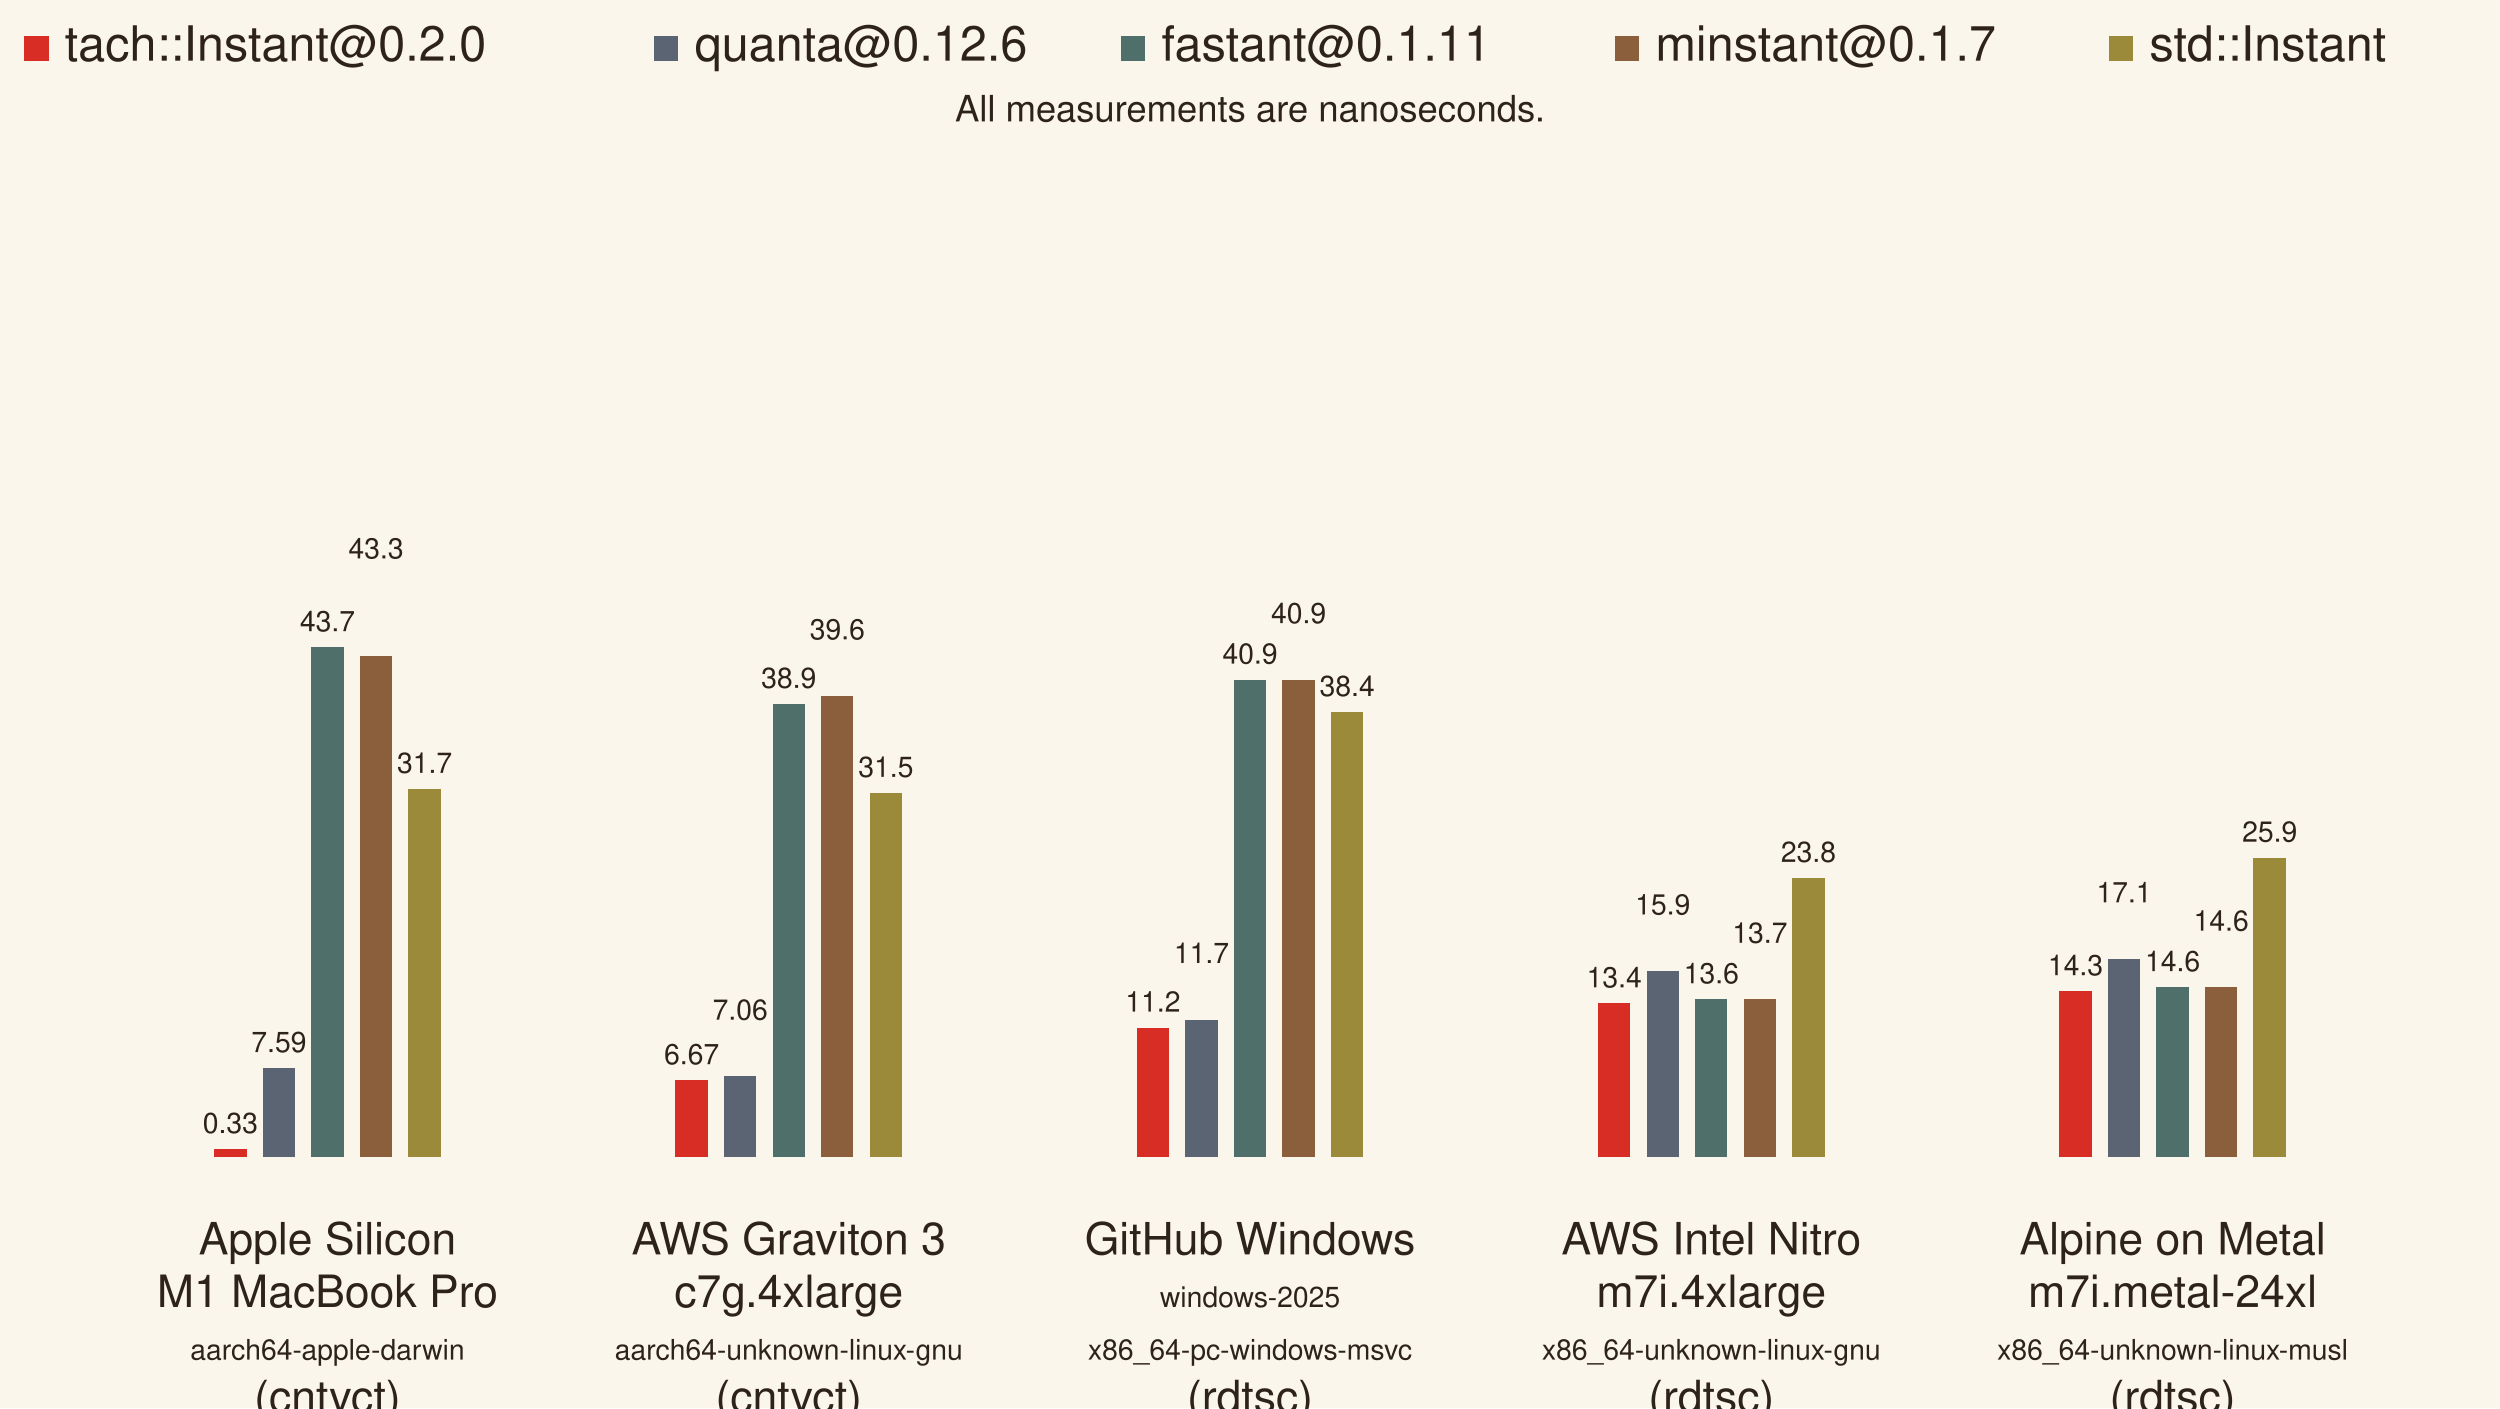
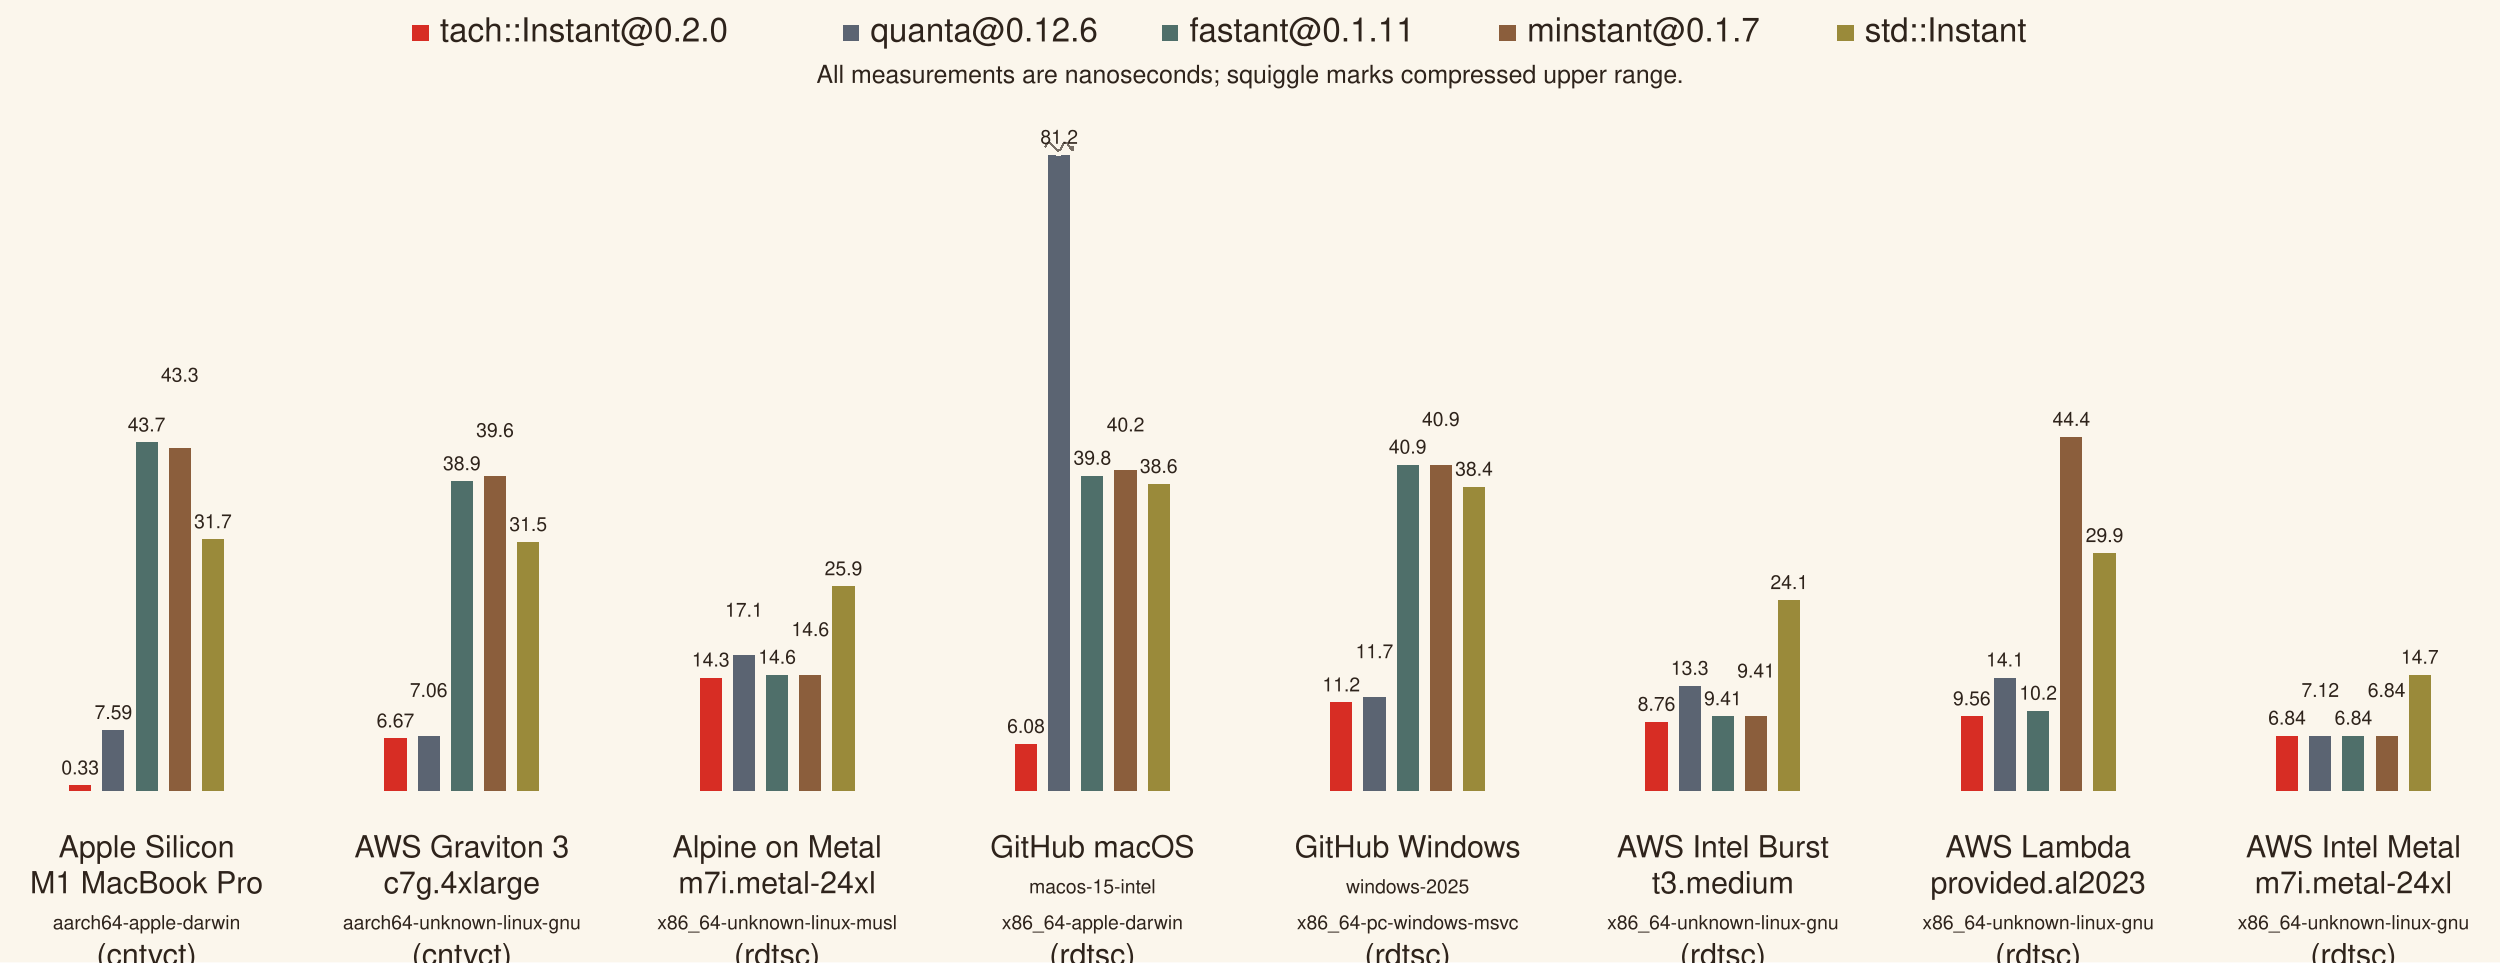
- <svg xmlns="http://www.w3.org/2000/svg" width="617.84" height="348" viewBox="0 0 617.84 348">
-   <rect width="617.84" height="348" fill="#FBF6EC" />
+ <svg xmlns="http://www.w3.org/2000/svg" width="904" height="348" viewBox="0 0 904 348">
+   <rect width="904" height="348" fill="#FBF6EC" />
  <g shape-rendering="crispEdges">
-     <rect x="6" y="9" width="6" height="6" fill="#D72D24" />
-     <text x="16" y="15" text-anchor="start" font-family="Avenir Next, Helvetica, Arial, sans-serif" font-size="12" fill="#2E231B">tach::Instant@0.2.0</text>
-     <rect x="161.68" y="9" width="6" height="6" fill="#5B6472" />
-     <text x="171.68" y="15" text-anchor="start" font-family="Avenir Next, Helvetica, Arial, sans-serif" font-size="12" fill="#2E231B">quanta@0.12.6</text>
-     <rect x="277.04" y="9" width="6" height="6" fill="#4F6F6A" />
-     <text x="287.04" y="15" text-anchor="start" font-family="Avenir Next, Helvetica, Arial, sans-serif" font-size="12" fill="#2E231B">fastant@0.1.11</text>
-     <rect x="399.12" y="9" width="6" height="6" fill="#8B5E3C" />
-     <text x="409.12" y="15" text-anchor="start" font-family="Avenir Next, Helvetica, Arial, sans-serif" font-size="12" fill="#2E231B">minstant@0.1.7</text>
-     <rect x="521.2" y="9" width="6" height="6" fill="#9A8A3A" />
-     <text x="531.2" y="15" text-anchor="start" font-family="Avenir Next, Helvetica, Arial, sans-serif" font-size="12" fill="#2E231B">std::Instant</text>
-     <text x="308.92" y="30" text-anchor="middle" font-family="Avenir Next, Helvetica, Arial, sans-serif" font-size="9" fill="#2E231B">All measurements are nanoseconds.</text>
-     <rect x="33.92" y="42" width="94" height="270" fill="#FBF6EC" />
-     <rect x="52.92" y="284" width="8" height="2" fill="#D72D24" />
-     <text x="56.92" y="280" text-anchor="middle" font-family="Avenir Next, Helvetica, Arial, sans-serif" font-size="7" fill="#2E231B">0.33</text>
-     <rect x="64.92" y="264" width="8" height="22" fill="#5B6472" />
-     <text x="68.92" y="260" text-anchor="middle" font-family="Avenir Next, Helvetica, Arial, sans-serif" font-size="7" fill="#2E231B">7.59</text>
-     <rect x="76.92" y="160" width="8" height="126" fill="#4F6F6A" />
-     <text x="80.92" y="156" text-anchor="middle" font-family="Avenir Next, Helvetica, Arial, sans-serif" font-size="7" fill="#2E231B">43.7</text>
-     <rect x="88.92" y="162" width="8" height="124" fill="#8B5E3C" />
-     <text x="92.92" y="138" text-anchor="middle" font-family="Avenir Next, Helvetica, Arial, sans-serif" font-size="7" fill="#2E231B">43.3</text>
-     <rect x="100.92" y="195" width="8" height="91" fill="#9A8A3A" />
-     <text x="104.92" y="191" text-anchor="middle" font-family="Avenir Next, Helvetica, Arial, sans-serif" font-size="7" fill="#2E231B">31.7</text>
-     <text x="80.92" y="310" text-anchor="middle" font-family="Avenir Next, Helvetica, Arial, sans-serif" font-size="11" fill="#2E231B">Apple Silicon</text>
-     <text x="80.92" y="323" text-anchor="middle" font-family="Avenir Next, Helvetica, Arial, sans-serif" font-size="11" fill="#2E231B">M1 MacBook Pro</text>
-     <text x="80.92" y="336" text-anchor="middle" font-family="Avenir Next, Helvetica, Arial, sans-serif" font-size="7" fill="#2E231B">aarch64-apple-darwin</text>
-     <text x="80.92" y="349" text-anchor="middle" font-family="Avenir Next, Helvetica, Arial, sans-serif" font-size="11" fill="#2E231B">(cntvct)</text>
-     <rect x="147.92" y="42" width="94" height="270" fill="#FBF6EC" />
-     <rect x="166.92" y="267" width="8" height="19" fill="#D72D24" />
-     <text x="170.92" y="263" text-anchor="middle" font-family="Avenir Next, Helvetica, Arial, sans-serif" font-size="7" fill="#2E231B">6.67</text>
-     <rect x="178.92" y="266" width="8" height="20" fill="#5B6472" />
-     <text x="182.92" y="252" text-anchor="middle" font-family="Avenir Next, Helvetica, Arial, sans-serif" font-size="7" fill="#2E231B">7.06</text>
-     <rect x="190.92" y="174" width="8" height="112" fill="#4F6F6A" />
-     <text x="194.92" y="170" text-anchor="middle" font-family="Avenir Next, Helvetica, Arial, sans-serif" font-size="7" fill="#2E231B">38.9</text>
-     <rect x="202.92" y="172" width="8" height="114" fill="#8B5E3C" />
-     <text x="206.92" y="158" text-anchor="middle" font-family="Avenir Next, Helvetica, Arial, sans-serif" font-size="7" fill="#2E231B">39.6</text>
-     <rect x="214.92" y="196" width="8" height="90" fill="#9A8A3A" />
-     <text x="218.92" y="192" text-anchor="middle" font-family="Avenir Next, Helvetica, Arial, sans-serif" font-size="7" fill="#2E231B">31.5</text>
-     <text x="194.92" y="310" text-anchor="middle" font-family="Avenir Next, Helvetica, Arial, sans-serif" font-size="11" fill="#2E231B">AWS Graviton 3</text>
-     <text x="194.92" y="323" text-anchor="middle" font-family="Avenir Next, Helvetica, Arial, sans-serif" font-size="11" fill="#2E231B">c7g.4xlarge</text>
-     <text x="194.92" y="336" text-anchor="middle" font-family="Avenir Next, Helvetica, Arial, sans-serif" font-size="7" fill="#2E231B">aarch64-unknown-linux-gnu</text>
-     <text x="194.92" y="349" text-anchor="middle" font-family="Avenir Next, Helvetica, Arial, sans-serif" font-size="11" fill="#2E231B">(cntvct)</text>
-     <rect x="261.92" y="42" width="94" height="270" fill="#FBF6EC" />
-     <rect x="280.92" y="254" width="8" height="32" fill="#D72D24" />
-     <text x="284.92" y="250" text-anchor="middle" font-family="Avenir Next, Helvetica, Arial, sans-serif" font-size="7" fill="#2E231B">11.2</text>
-     <rect x="292.92" y="252" width="8" height="34" fill="#5B6472" />
-     <text x="296.92" y="238" text-anchor="middle" font-family="Avenir Next, Helvetica, Arial, sans-serif" font-size="7" fill="#2E231B">11.7</text>
-     <rect x="304.92" y="168" width="8" height="118" fill="#4F6F6A" />
-     <text x="308.92" y="164" text-anchor="middle" font-family="Avenir Next, Helvetica, Arial, sans-serif" font-size="7" fill="#2E231B">40.9</text>
-     <rect x="316.92" y="168" width="8" height="118" fill="#8B5E3C" />
-     <text x="320.92" y="154" text-anchor="middle" font-family="Avenir Next, Helvetica, Arial, sans-serif" font-size="7" fill="#2E231B">40.9</text>
-     <rect x="328.92" y="176" width="8" height="110" fill="#9A8A3A" />
-     <text x="332.92" y="172" text-anchor="middle" font-family="Avenir Next, Helvetica, Arial, sans-serif" font-size="7" fill="#2E231B">38.4</text>
-     <text x="308.92" y="310" text-anchor="middle" font-family="Avenir Next, Helvetica, Arial, sans-serif" font-size="11" fill="#2E231B">GitHub Windows</text>
-     <text x="308.92" y="323" text-anchor="middle" font-family="Avenir Next, Helvetica, Arial, sans-serif" font-size="7" fill="#2E231B">windows-2025</text>
-     <text x="308.92" y="336" text-anchor="middle" font-family="Avenir Next, Helvetica, Arial, sans-serif" font-size="7" fill="#2E231B">x86_64-pc-windows-msvc</text>
-     <text x="308.92" y="349" text-anchor="middle" font-family="Avenir Next, Helvetica, Arial, sans-serif" font-size="11" fill="#2E231B">(rdtsc)</text>
-     <rect x="375.92" y="42" width="94" height="270" fill="#FBF6EC" />
-     <rect x="394.92" y="248" width="8" height="38" fill="#D72D24" />
-     <text x="398.92" y="244" text-anchor="middle" font-family="Avenir Next, Helvetica, Arial, sans-serif" font-size="7" fill="#2E231B">13.4</text>
-     <rect x="406.92" y="240" width="8" height="46" fill="#5B6472" />
-     <text x="410.92" y="226" text-anchor="middle" font-family="Avenir Next, Helvetica, Arial, sans-serif" font-size="7" fill="#2E231B">15.9</text>
-     <rect x="418.92" y="247" width="8" height="39" fill="#4F6F6A" />
-     <text x="422.92" y="243" text-anchor="middle" font-family="Avenir Next, Helvetica, Arial, sans-serif" font-size="7" fill="#2E231B">13.6</text>
-     <rect x="430.92" y="247" width="8" height="39" fill="#8B5E3C" />
-     <text x="434.92" y="233" text-anchor="middle" font-family="Avenir Next, Helvetica, Arial, sans-serif" font-size="7" fill="#2E231B">13.7</text>
-     <rect x="442.92" y="217" width="8" height="69" fill="#9A8A3A" />
-     <text x="446.92" y="213" text-anchor="middle" font-family="Avenir Next, Helvetica, Arial, sans-serif" font-size="7" fill="#2E231B">23.8</text>
-     <text x="422.92" y="310" text-anchor="middle" font-family="Avenir Next, Helvetica, Arial, sans-serif" font-size="11" fill="#2E231B">AWS Intel Nitro</text>
-     <text x="422.92" y="323" text-anchor="middle" font-family="Avenir Next, Helvetica, Arial, sans-serif" font-size="11" fill="#2E231B">m7i.4xlarge</text>
-     <text x="422.92" y="336" text-anchor="middle" font-family="Avenir Next, Helvetica, Arial, sans-serif" font-size="7" fill="#2E231B">x86_64-unknown-linux-gnu</text>
-     <text x="422.92" y="349" text-anchor="middle" font-family="Avenir Next, Helvetica, Arial, sans-serif" font-size="11" fill="#2E231B">(rdtsc)</text>
-     <rect x="489.92" y="42" width="94" height="270" fill="#FBF6EC" />
-     <rect x="508.92" y="245" width="8" height="41" fill="#D72D24" />
-     <text x="512.92" y="241" text-anchor="middle" font-family="Avenir Next, Helvetica, Arial, sans-serif" font-size="7" fill="#2E231B">14.3</text>
-     <rect x="520.92" y="237" width="8" height="49" fill="#5B6472" />
-     <text x="524.92" y="223" text-anchor="middle" font-family="Avenir Next, Helvetica, Arial, sans-serif" font-size="7" fill="#2E231B">17.1</text>
-     <rect x="532.92" y="244" width="8" height="42" fill="#4F6F6A" />
-     <text x="536.92" y="240" text-anchor="middle" font-family="Avenir Next, Helvetica, Arial, sans-serif" font-size="7" fill="#2E231B">14.6</text>
-     <rect x="544.92" y="244" width="8" height="42" fill="#8B5E3C" />
-     <text x="548.92" y="230" text-anchor="middle" font-family="Avenir Next, Helvetica, Arial, sans-serif" font-size="7" fill="#2E231B">14.6</text>
-     <rect x="556.92" y="212" width="8" height="74" fill="#9A8A3A" />
-     <text x="560.92" y="208" text-anchor="middle" font-family="Avenir Next, Helvetica, Arial, sans-serif" font-size="7" fill="#2E231B">25.9</text>
-     <text x="536.92" y="310" text-anchor="middle" font-family="Avenir Next, Helvetica, Arial, sans-serif" font-size="11" fill="#2E231B">Alpine on Metal</text>
-     <text x="536.92" y="323" text-anchor="middle" font-family="Avenir Next, Helvetica, Arial, sans-serif" font-size="11" fill="#2E231B">m7i.metal-24xl</text>
-     <text x="536.92" y="336" text-anchor="middle" font-family="Avenir Next, Helvetica, Arial, sans-serif" font-size="7" fill="#2E231B">x86_64-unknown-linux-musl</text>
-     <text x="536.92" y="349" text-anchor="middle" font-family="Avenir Next, Helvetica, Arial, sans-serif" font-size="11" fill="#2E231B">(rdtsc)</text>
+     <rect x="149.08" y="9" width="6" height="6" fill="#D72D24" />
+     <text x="159.08" y="15" text-anchor="start" font-family="Avenir Next, Helvetica, Arial, sans-serif" font-size="12" fill="#2E231B">tach::Instant@0.2.0</text>
+     <rect x="304.76" y="9" width="6" height="6" fill="#5B6472" />
+     <text x="314.76" y="15" text-anchor="start" font-family="Avenir Next, Helvetica, Arial, sans-serif" font-size="12" fill="#2E231B">quanta@0.12.6</text>
+     <rect x="420.12" y="9" width="6" height="6" fill="#4F6F6A" />
+     <text x="430.12" y="15" text-anchor="start" font-family="Avenir Next, Helvetica, Arial, sans-serif" font-size="12" fill="#2E231B">fastant@0.1.11</text>
+     <rect x="542.2" y="9" width="6" height="6" fill="#8B5E3C" />
+     <text x="552.2" y="15" text-anchor="start" font-family="Avenir Next, Helvetica, Arial, sans-serif" font-size="12" fill="#2E231B">minstant@0.1.7</text>
+     <rect x="664.28" y="9" width="6" height="6" fill="#9A8A3A" />
+     <text x="674.28" y="15" text-anchor="start" font-family="Avenir Next, Helvetica, Arial, sans-serif" font-size="12" fill="#2E231B">std::Instant</text>
+     <text x="452" y="30" text-anchor="middle" font-family="Avenir Next, Helvetica, Arial, sans-serif" font-size="9" fill="#2E231B">All measurements are nanoseconds; squiggle marks compressed upper range.</text>
+     <rect x="6" y="42" width="94" height="270" fill="#FBF6EC" />
+     <rect x="25" y="284" width="8" height="2" fill="#D72D24" />
+     <text x="29" y="280" text-anchor="middle" font-family="Avenir Next, Helvetica, Arial, sans-serif" font-size="7" fill="#2E231B">0.33</text>
+     <rect x="37" y="264" width="8" height="22" fill="#5B6472" />
+     <text x="41" y="260" text-anchor="middle" font-family="Avenir Next, Helvetica, Arial, sans-serif" font-size="7" fill="#2E231B">7.59</text>
+     <rect x="49" y="160" width="8" height="126" fill="#4F6F6A" />
+     <text x="53" y="156" text-anchor="middle" font-family="Avenir Next, Helvetica, Arial, sans-serif" font-size="7" fill="#2E231B">43.7</text>
+     <rect x="61" y="162" width="8" height="124" fill="#8B5E3C" />
+     <text x="65" y="138" text-anchor="middle" font-family="Avenir Next, Helvetica, Arial, sans-serif" font-size="7" fill="#2E231B">43.3</text>
+     <rect x="73" y="195" width="8" height="91" fill="#9A8A3A" />
+     <text x="77" y="191" text-anchor="middle" font-family="Avenir Next, Helvetica, Arial, sans-serif" font-size="7" fill="#2E231B">31.7</text>
+     <text x="53" y="310" text-anchor="middle" font-family="Avenir Next, Helvetica, Arial, sans-serif" font-size="11" fill="#2E231B">Apple Silicon</text>
+     <text x="53" y="323" text-anchor="middle" font-family="Avenir Next, Helvetica, Arial, sans-serif" font-size="11" fill="#2E231B">M1 MacBook Pro</text>
+     <text x="53" y="336" text-anchor="middle" font-family="Avenir Next, Helvetica, Arial, sans-serif" font-size="7" fill="#2E231B">aarch64-apple-darwin</text>
+     <text x="53" y="349" text-anchor="middle" font-family="Avenir Next, Helvetica, Arial, sans-serif" font-size="11" fill="#2E231B">(cntvct)</text>
+     <rect x="120" y="42" width="94" height="270" fill="#FBF6EC" />
+     <rect x="139" y="267" width="8" height="19" fill="#D72D24" />
+     <text x="143" y="263" text-anchor="middle" font-family="Avenir Next, Helvetica, Arial, sans-serif" font-size="7" fill="#2E231B">6.67</text>
+     <rect x="151" y="266" width="8" height="20" fill="#5B6472" />
+     <text x="155" y="252" text-anchor="middle" font-family="Avenir Next, Helvetica, Arial, sans-serif" font-size="7" fill="#2E231B">7.06</text>
+     <rect x="163" y="174" width="8" height="112" fill="#4F6F6A" />
+     <text x="167" y="170" text-anchor="middle" font-family="Avenir Next, Helvetica, Arial, sans-serif" font-size="7" fill="#2E231B">38.9</text>
+     <rect x="175" y="172" width="8" height="114" fill="#8B5E3C" />
+     <text x="179" y="158" text-anchor="middle" font-family="Avenir Next, Helvetica, Arial, sans-serif" font-size="7" fill="#2E231B">39.6</text>
+     <rect x="187" y="196" width="8" height="90" fill="#9A8A3A" />
+     <text x="191" y="192" text-anchor="middle" font-family="Avenir Next, Helvetica, Arial, sans-serif" font-size="7" fill="#2E231B">31.5</text>
+     <text x="167" y="310" text-anchor="middle" font-family="Avenir Next, Helvetica, Arial, sans-serif" font-size="11" fill="#2E231B">AWS Graviton 3</text>
+     <text x="167" y="323" text-anchor="middle" font-family="Avenir Next, Helvetica, Arial, sans-serif" font-size="11" fill="#2E231B">c7g.4xlarge</text>
+     <text x="167" y="336" text-anchor="middle" font-family="Avenir Next, Helvetica, Arial, sans-serif" font-size="7" fill="#2E231B">aarch64-unknown-linux-gnu</text>
+     <text x="167" y="349" text-anchor="middle" font-family="Avenir Next, Helvetica, Arial, sans-serif" font-size="11" fill="#2E231B">(cntvct)</text>
+     <rect x="234" y="42" width="94" height="270" fill="#FBF6EC" />
+     <rect x="253" y="245" width="8" height="41" fill="#D72D24" />
+     <text x="257" y="241" text-anchor="middle" font-family="Avenir Next, Helvetica, Arial, sans-serif" font-size="7" fill="#2E231B">14.3</text>
+     <rect x="265" y="237" width="8" height="49" fill="#5B6472" />
+     <text x="269" y="223" text-anchor="middle" font-family="Avenir Next, Helvetica, Arial, sans-serif" font-size="7" fill="#2E231B">17.1</text>
+     <rect x="277" y="244" width="8" height="42" fill="#4F6F6A" />
+     <text x="281" y="240" text-anchor="middle" font-family="Avenir Next, Helvetica, Arial, sans-serif" font-size="7" fill="#2E231B">14.6</text>
+     <rect x="289" y="244" width="8" height="42" fill="#8B5E3C" />
+     <text x="293" y="230" text-anchor="middle" font-family="Avenir Next, Helvetica, Arial, sans-serif" font-size="7" fill="#2E231B">14.6</text>
+     <rect x="301" y="212" width="8" height="74" fill="#9A8A3A" />
+     <text x="305" y="208" text-anchor="middle" font-family="Avenir Next, Helvetica, Arial, sans-serif" font-size="7" fill="#2E231B">25.9</text>
+     <text x="281" y="310" text-anchor="middle" font-family="Avenir Next, Helvetica, Arial, sans-serif" font-size="11" fill="#2E231B">Alpine on Metal</text>
+     <text x="281" y="323" text-anchor="middle" font-family="Avenir Next, Helvetica, Arial, sans-serif" font-size="11" fill="#2E231B">m7i.metal-24xl</text>
+     <text x="281" y="336" text-anchor="middle" font-family="Avenir Next, Helvetica, Arial, sans-serif" font-size="7" fill="#2E231B">x86_64-unknown-linux-musl</text>
+     <text x="281" y="349" text-anchor="middle" font-family="Avenir Next, Helvetica, Arial, sans-serif" font-size="11" fill="#2E231B">(rdtsc)</text>
+     <rect x="348" y="42" width="94" height="270" fill="#FBF6EC" />
+     <rect x="367" y="269" width="8" height="17" fill="#D72D24" />
+     <text x="371" y="265" text-anchor="middle" font-family="Avenir Next, Helvetica, Arial, sans-serif" font-size="7" fill="#2E231B">6.08</text>
+     <rect x="379" y="56" width="8" height="230" fill="#5B6472" />
+     <path d="M378 53 C380 48 382 58 384 53 S388 58 388 53" stroke="#FBF6EC" stroke-width="4" fill="none" stroke-linecap="round" />
+     <path d="M378 53 C380 48 382 58 384 53 S388 58 388 53" stroke="#2E231B" stroke-width="0.8" fill="none" stroke-linecap="round" opacity="0.65" />
+     <text x="383" y="52" text-anchor="middle" font-family="Avenir Next, Helvetica, Arial, sans-serif" font-size="7" fill="#2E231B">81.2</text>
+     <rect x="391" y="172" width="8" height="114" fill="#4F6F6A" />
+     <text x="395" y="168" text-anchor="middle" font-family="Avenir Next, Helvetica, Arial, sans-serif" font-size="7" fill="#2E231B">39.8</text>
+     <rect x="403" y="170" width="8" height="116" fill="#8B5E3C" />
+     <text x="407" y="156" text-anchor="middle" font-family="Avenir Next, Helvetica, Arial, sans-serif" font-size="7" fill="#2E231B">40.2</text>
+     <rect x="415" y="175" width="8" height="111" fill="#9A8A3A" />
+     <text x="419" y="171" text-anchor="middle" font-family="Avenir Next, Helvetica, Arial, sans-serif" font-size="7" fill="#2E231B">38.6</text>
+     <text x="395" y="310" text-anchor="middle" font-family="Avenir Next, Helvetica, Arial, sans-serif" font-size="11" fill="#2E231B">GitHub macOS</text>
+     <text x="395" y="323" text-anchor="middle" font-family="Avenir Next, Helvetica, Arial, sans-serif" font-size="7" fill="#2E231B">macos-15-intel</text>
+     <text x="395" y="336" text-anchor="middle" font-family="Avenir Next, Helvetica, Arial, sans-serif" font-size="7" fill="#2E231B">x86_64-apple-darwin</text>
+     <text x="395" y="349" text-anchor="middle" font-family="Avenir Next, Helvetica, Arial, sans-serif" font-size="11" fill="#2E231B">(rdtsc)</text>
+     <rect x="462" y="42" width="94" height="270" fill="#FBF6EC" />
+     <rect x="481" y="254" width="8" height="32" fill="#D72D24" />
+     <text x="485" y="250" text-anchor="middle" font-family="Avenir Next, Helvetica, Arial, sans-serif" font-size="7" fill="#2E231B">11.2</text>
+     <rect x="493" y="252" width="8" height="34" fill="#5B6472" />
+     <text x="497" y="238" text-anchor="middle" font-family="Avenir Next, Helvetica, Arial, sans-serif" font-size="7" fill="#2E231B">11.7</text>
+     <rect x="505" y="168" width="8" height="118" fill="#4F6F6A" />
+     <text x="509" y="164" text-anchor="middle" font-family="Avenir Next, Helvetica, Arial, sans-serif" font-size="7" fill="#2E231B">40.9</text>
+     <rect x="517" y="168" width="8" height="118" fill="#8B5E3C" />
+     <text x="521" y="154" text-anchor="middle" font-family="Avenir Next, Helvetica, Arial, sans-serif" font-size="7" fill="#2E231B">40.9</text>
+     <rect x="529" y="176" width="8" height="110" fill="#9A8A3A" />
+     <text x="533" y="172" text-anchor="middle" font-family="Avenir Next, Helvetica, Arial, sans-serif" font-size="7" fill="#2E231B">38.4</text>
+     <text x="509" y="310" text-anchor="middle" font-family="Avenir Next, Helvetica, Arial, sans-serif" font-size="11" fill="#2E231B">GitHub Windows</text>
+     <text x="509" y="323" text-anchor="middle" font-family="Avenir Next, Helvetica, Arial, sans-serif" font-size="7" fill="#2E231B">windows-2025</text>
+     <text x="509" y="336" text-anchor="middle" font-family="Avenir Next, Helvetica, Arial, sans-serif" font-size="7" fill="#2E231B">x86_64-pc-windows-msvc</text>
+     <text x="509" y="349" text-anchor="middle" font-family="Avenir Next, Helvetica, Arial, sans-serif" font-size="11" fill="#2E231B">(rdtsc)</text>
+     <rect x="576" y="42" width="94" height="270" fill="#FBF6EC" />
+     <rect x="595" y="261" width="8" height="25" fill="#D72D24" />
+     <text x="599" y="257" text-anchor="middle" font-family="Avenir Next, Helvetica, Arial, sans-serif" font-size="7" fill="#2E231B">8.76</text>
+     <rect x="607" y="248" width="8" height="38" fill="#5B6472" />
+     <text x="611" y="244" text-anchor="middle" font-family="Avenir Next, Helvetica, Arial, sans-serif" font-size="7" fill="#2E231B">13.3</text>
+     <rect x="619" y="259" width="8" height="27" fill="#4F6F6A" />
+     <text x="623" y="255" text-anchor="middle" font-family="Avenir Next, Helvetica, Arial, sans-serif" font-size="7" fill="#2E231B">9.41</text>
+     <rect x="631" y="259" width="8" height="27" fill="#8B5E3C" />
+     <text x="635" y="245" text-anchor="middle" font-family="Avenir Next, Helvetica, Arial, sans-serif" font-size="7" fill="#2E231B">9.41</text>
+     <rect x="643" y="217" width="8" height="69" fill="#9A8A3A" />
+     <text x="647" y="213" text-anchor="middle" font-family="Avenir Next, Helvetica, Arial, sans-serif" font-size="7" fill="#2E231B">24.1</text>
+     <text x="623" y="310" text-anchor="middle" font-family="Avenir Next, Helvetica, Arial, sans-serif" font-size="11" fill="#2E231B">AWS Intel Burst</text>
+     <text x="623" y="323" text-anchor="middle" font-family="Avenir Next, Helvetica, Arial, sans-serif" font-size="11" fill="#2E231B">t3.medium</text>
+     <text x="623" y="336" text-anchor="middle" font-family="Avenir Next, Helvetica, Arial, sans-serif" font-size="7" fill="#2E231B">x86_64-unknown-linux-gnu</text>
+     <text x="623" y="349" text-anchor="middle" font-family="Avenir Next, Helvetica, Arial, sans-serif" font-size="11" fill="#2E231B">(rdtsc)</text>
+     <rect x="690" y="42" width="94" height="270" fill="#FBF6EC" />
+     <rect x="709" y="259" width="8" height="27" fill="#D72D24" />
+     <text x="713" y="255" text-anchor="middle" font-family="Avenir Next, Helvetica, Arial, sans-serif" font-size="7" fill="#2E231B">9.56</text>
+     <rect x="721" y="245" width="8" height="41" fill="#5B6472" />
+     <text x="725" y="241" text-anchor="middle" font-family="Avenir Next, Helvetica, Arial, sans-serif" font-size="7" fill="#2E231B">14.1</text>
+     <rect x="733" y="257" width="8" height="29" fill="#4F6F6A" />
+     <text x="737" y="253" text-anchor="middle" font-family="Avenir Next, Helvetica, Arial, sans-serif" font-size="7" fill="#2E231B">10.2</text>
+     <rect x="745" y="158" width="8" height="128" fill="#8B5E3C" />
+     <text x="749" y="154" text-anchor="middle" font-family="Avenir Next, Helvetica, Arial, sans-serif" font-size="7" fill="#2E231B">44.4</text>
+     <rect x="757" y="200" width="8" height="86" fill="#9A8A3A" />
+     <text x="761" y="196" text-anchor="middle" font-family="Avenir Next, Helvetica, Arial, sans-serif" font-size="7" fill="#2E231B">29.9</text>
+     <text x="737" y="310" text-anchor="middle" font-family="Avenir Next, Helvetica, Arial, sans-serif" font-size="11" fill="#2E231B">AWS Lambda</text>
+     <text x="737" y="323" text-anchor="middle" font-family="Avenir Next, Helvetica, Arial, sans-serif" font-size="11" fill="#2E231B">provided.al2023</text>
+     <text x="737" y="336" text-anchor="middle" font-family="Avenir Next, Helvetica, Arial, sans-serif" font-size="7" fill="#2E231B">x86_64-unknown-linux-gnu</text>
+     <text x="737" y="349" text-anchor="middle" font-family="Avenir Next, Helvetica, Arial, sans-serif" font-size="11" fill="#2E231B">(rdtsc)</text>
+     <rect x="804" y="42" width="94" height="270" fill="#FBF6EC" />
+     <rect x="823" y="266" width="8" height="20" fill="#D72D24" />
+     <text x="827" y="262" text-anchor="middle" font-family="Avenir Next, Helvetica, Arial, sans-serif" font-size="7" fill="#2E231B">6.84</text>
+     <rect x="835" y="266" width="8" height="20" fill="#5B6472" />
+     <text x="839" y="252" text-anchor="middle" font-family="Avenir Next, Helvetica, Arial, sans-serif" font-size="7" fill="#2E231B">7.12</text>
+     <rect x="847" y="266" width="8" height="20" fill="#4F6F6A" />
+     <text x="851" y="262" text-anchor="middle" font-family="Avenir Next, Helvetica, Arial, sans-serif" font-size="7" fill="#2E231B">6.84</text>
+     <rect x="859" y="266" width="8" height="20" fill="#8B5E3C" />
+     <text x="863" y="252" text-anchor="middle" font-family="Avenir Next, Helvetica, Arial, sans-serif" font-size="7" fill="#2E231B">6.84</text>
+     <rect x="871" y="244" width="8" height="42" fill="#9A8A3A" />
+     <text x="875" y="240" text-anchor="middle" font-family="Avenir Next, Helvetica, Arial, sans-serif" font-size="7" fill="#2E231B">14.7</text>
+     <text x="851" y="310" text-anchor="middle" font-family="Avenir Next, Helvetica, Arial, sans-serif" font-size="11" fill="#2E231B">AWS Intel Metal</text>
+     <text x="851" y="323" text-anchor="middle" font-family="Avenir Next, Helvetica, Arial, sans-serif" font-size="11" fill="#2E231B">m7i.metal-24xl</text>
+     <text x="851" y="336" text-anchor="middle" font-family="Avenir Next, Helvetica, Arial, sans-serif" font-size="7" fill="#2E231B">x86_64-unknown-linux-gnu</text>
+     <text x="851" y="349" text-anchor="middle" font-family="Avenir Next, Helvetica, Arial, sans-serif" font-size="11" fill="#2E231B">(rdtsc)</text>
  </g>
</svg>
